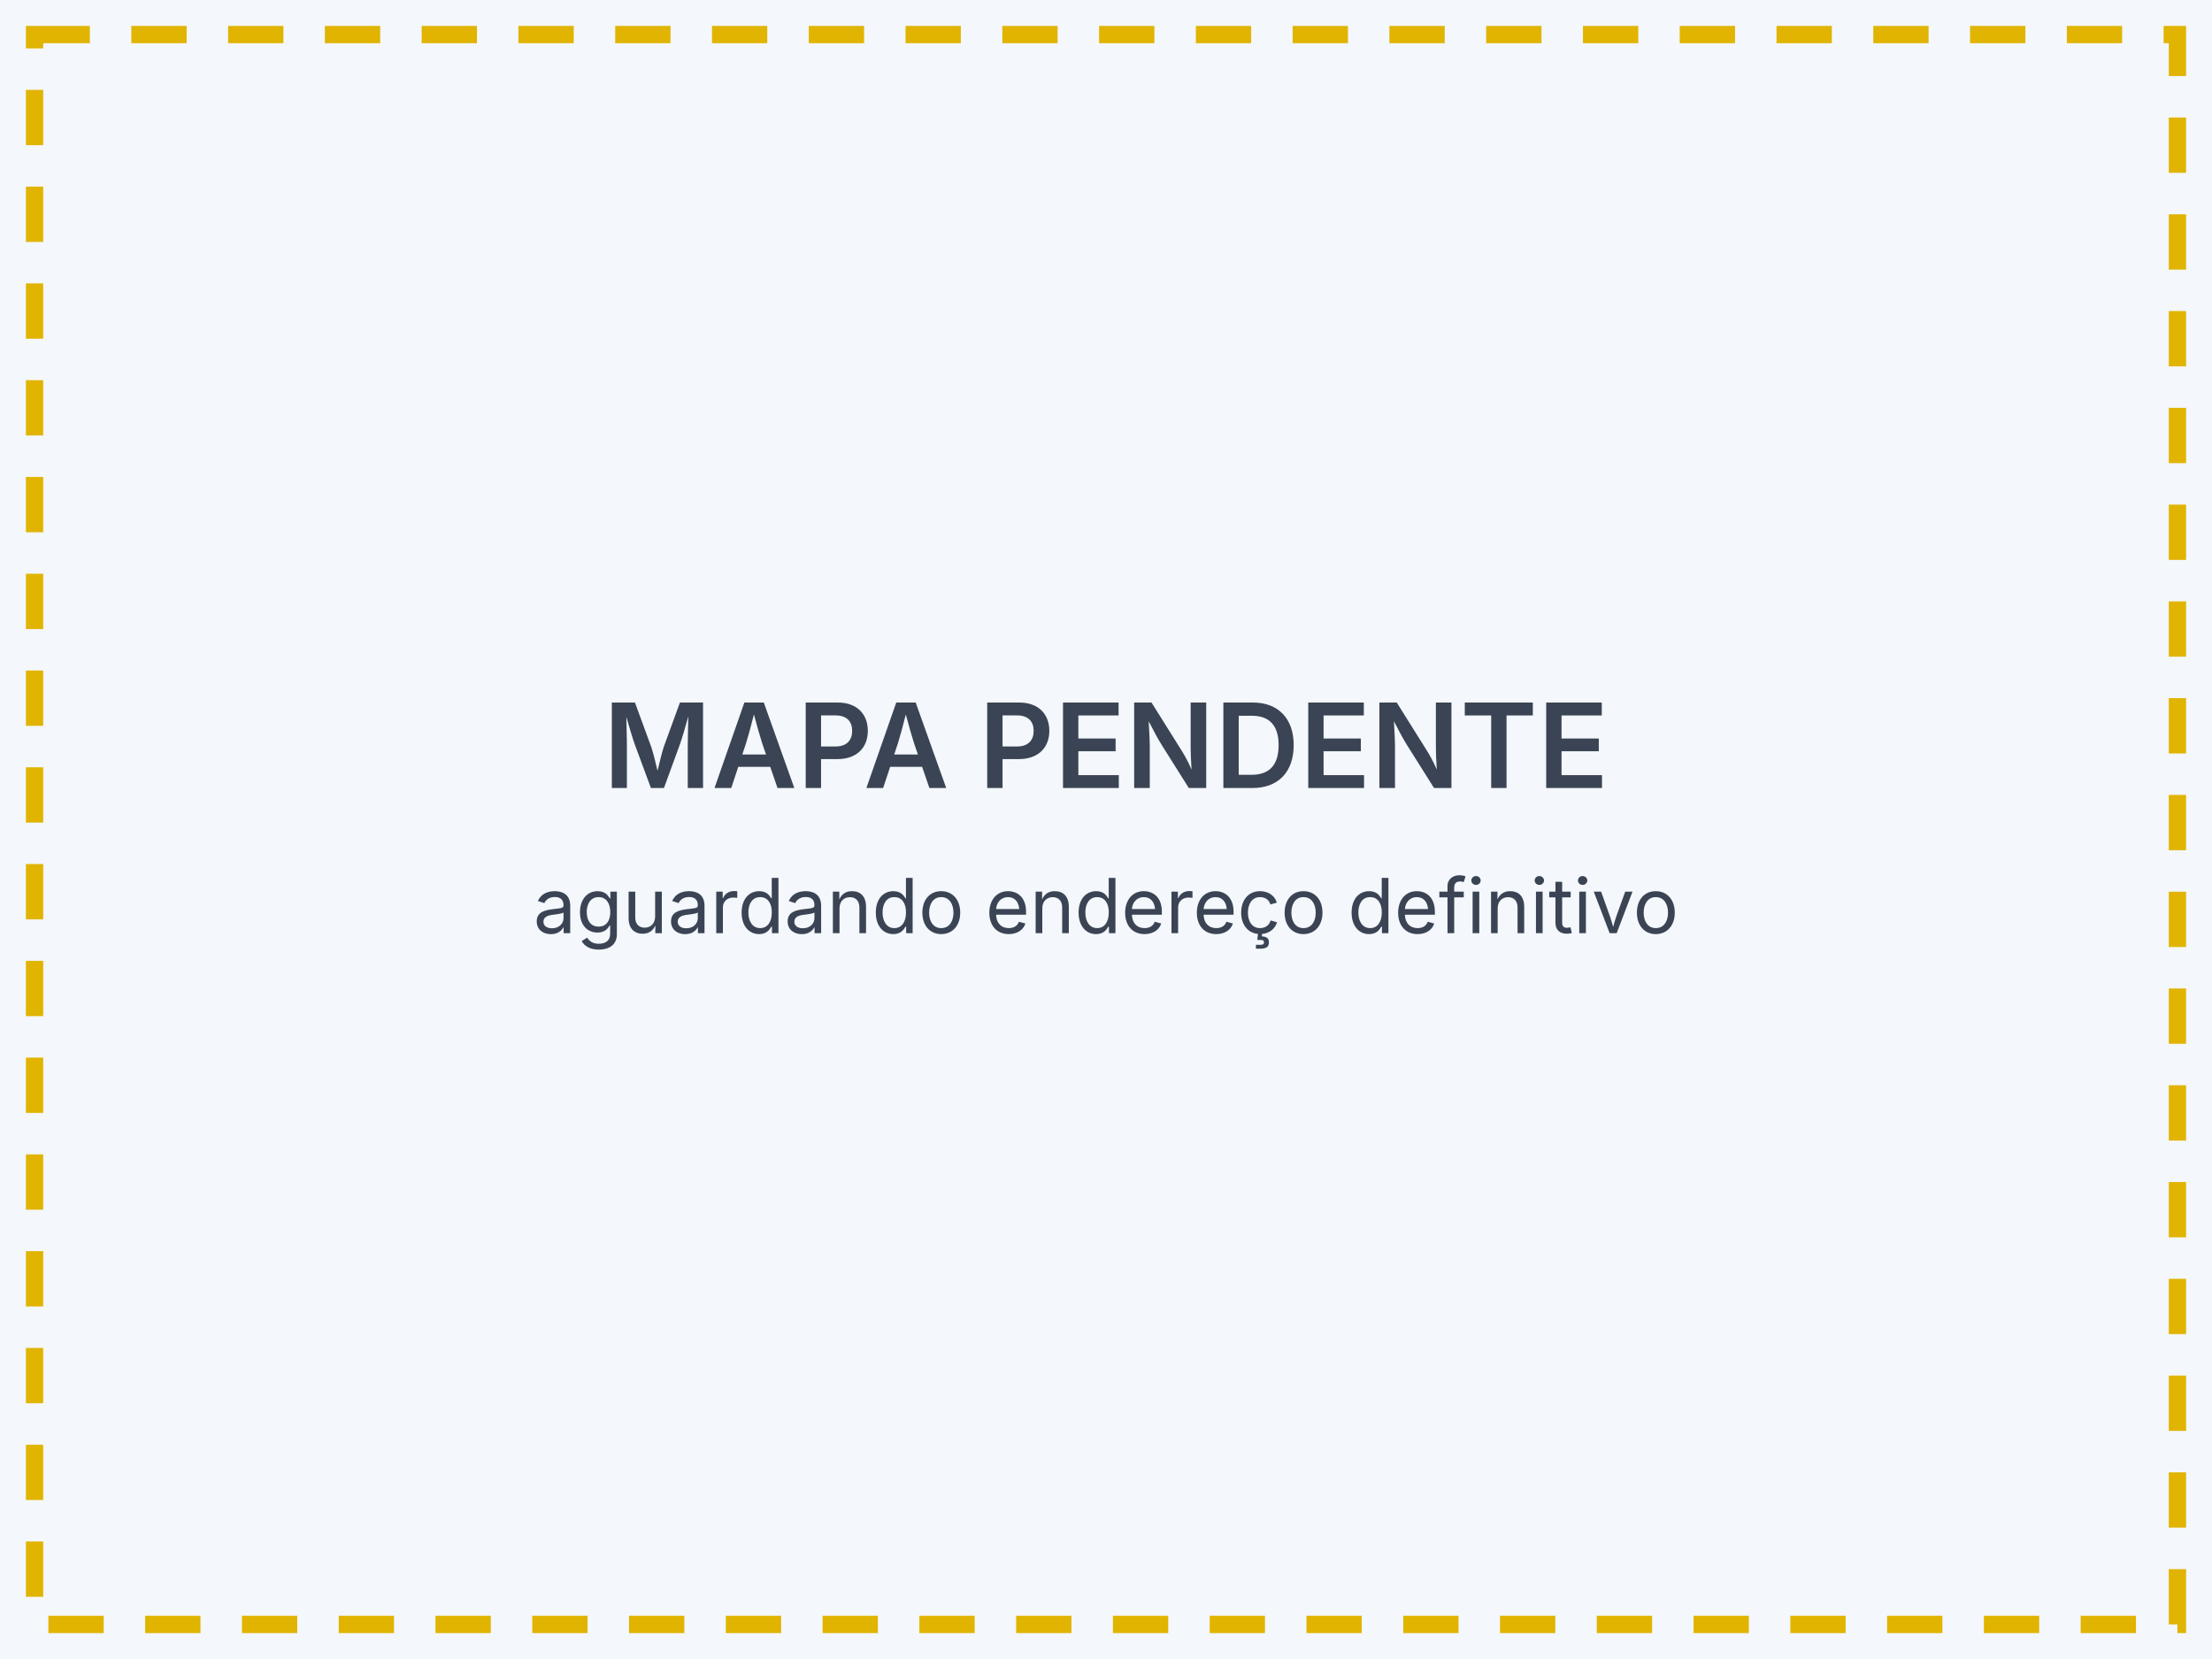
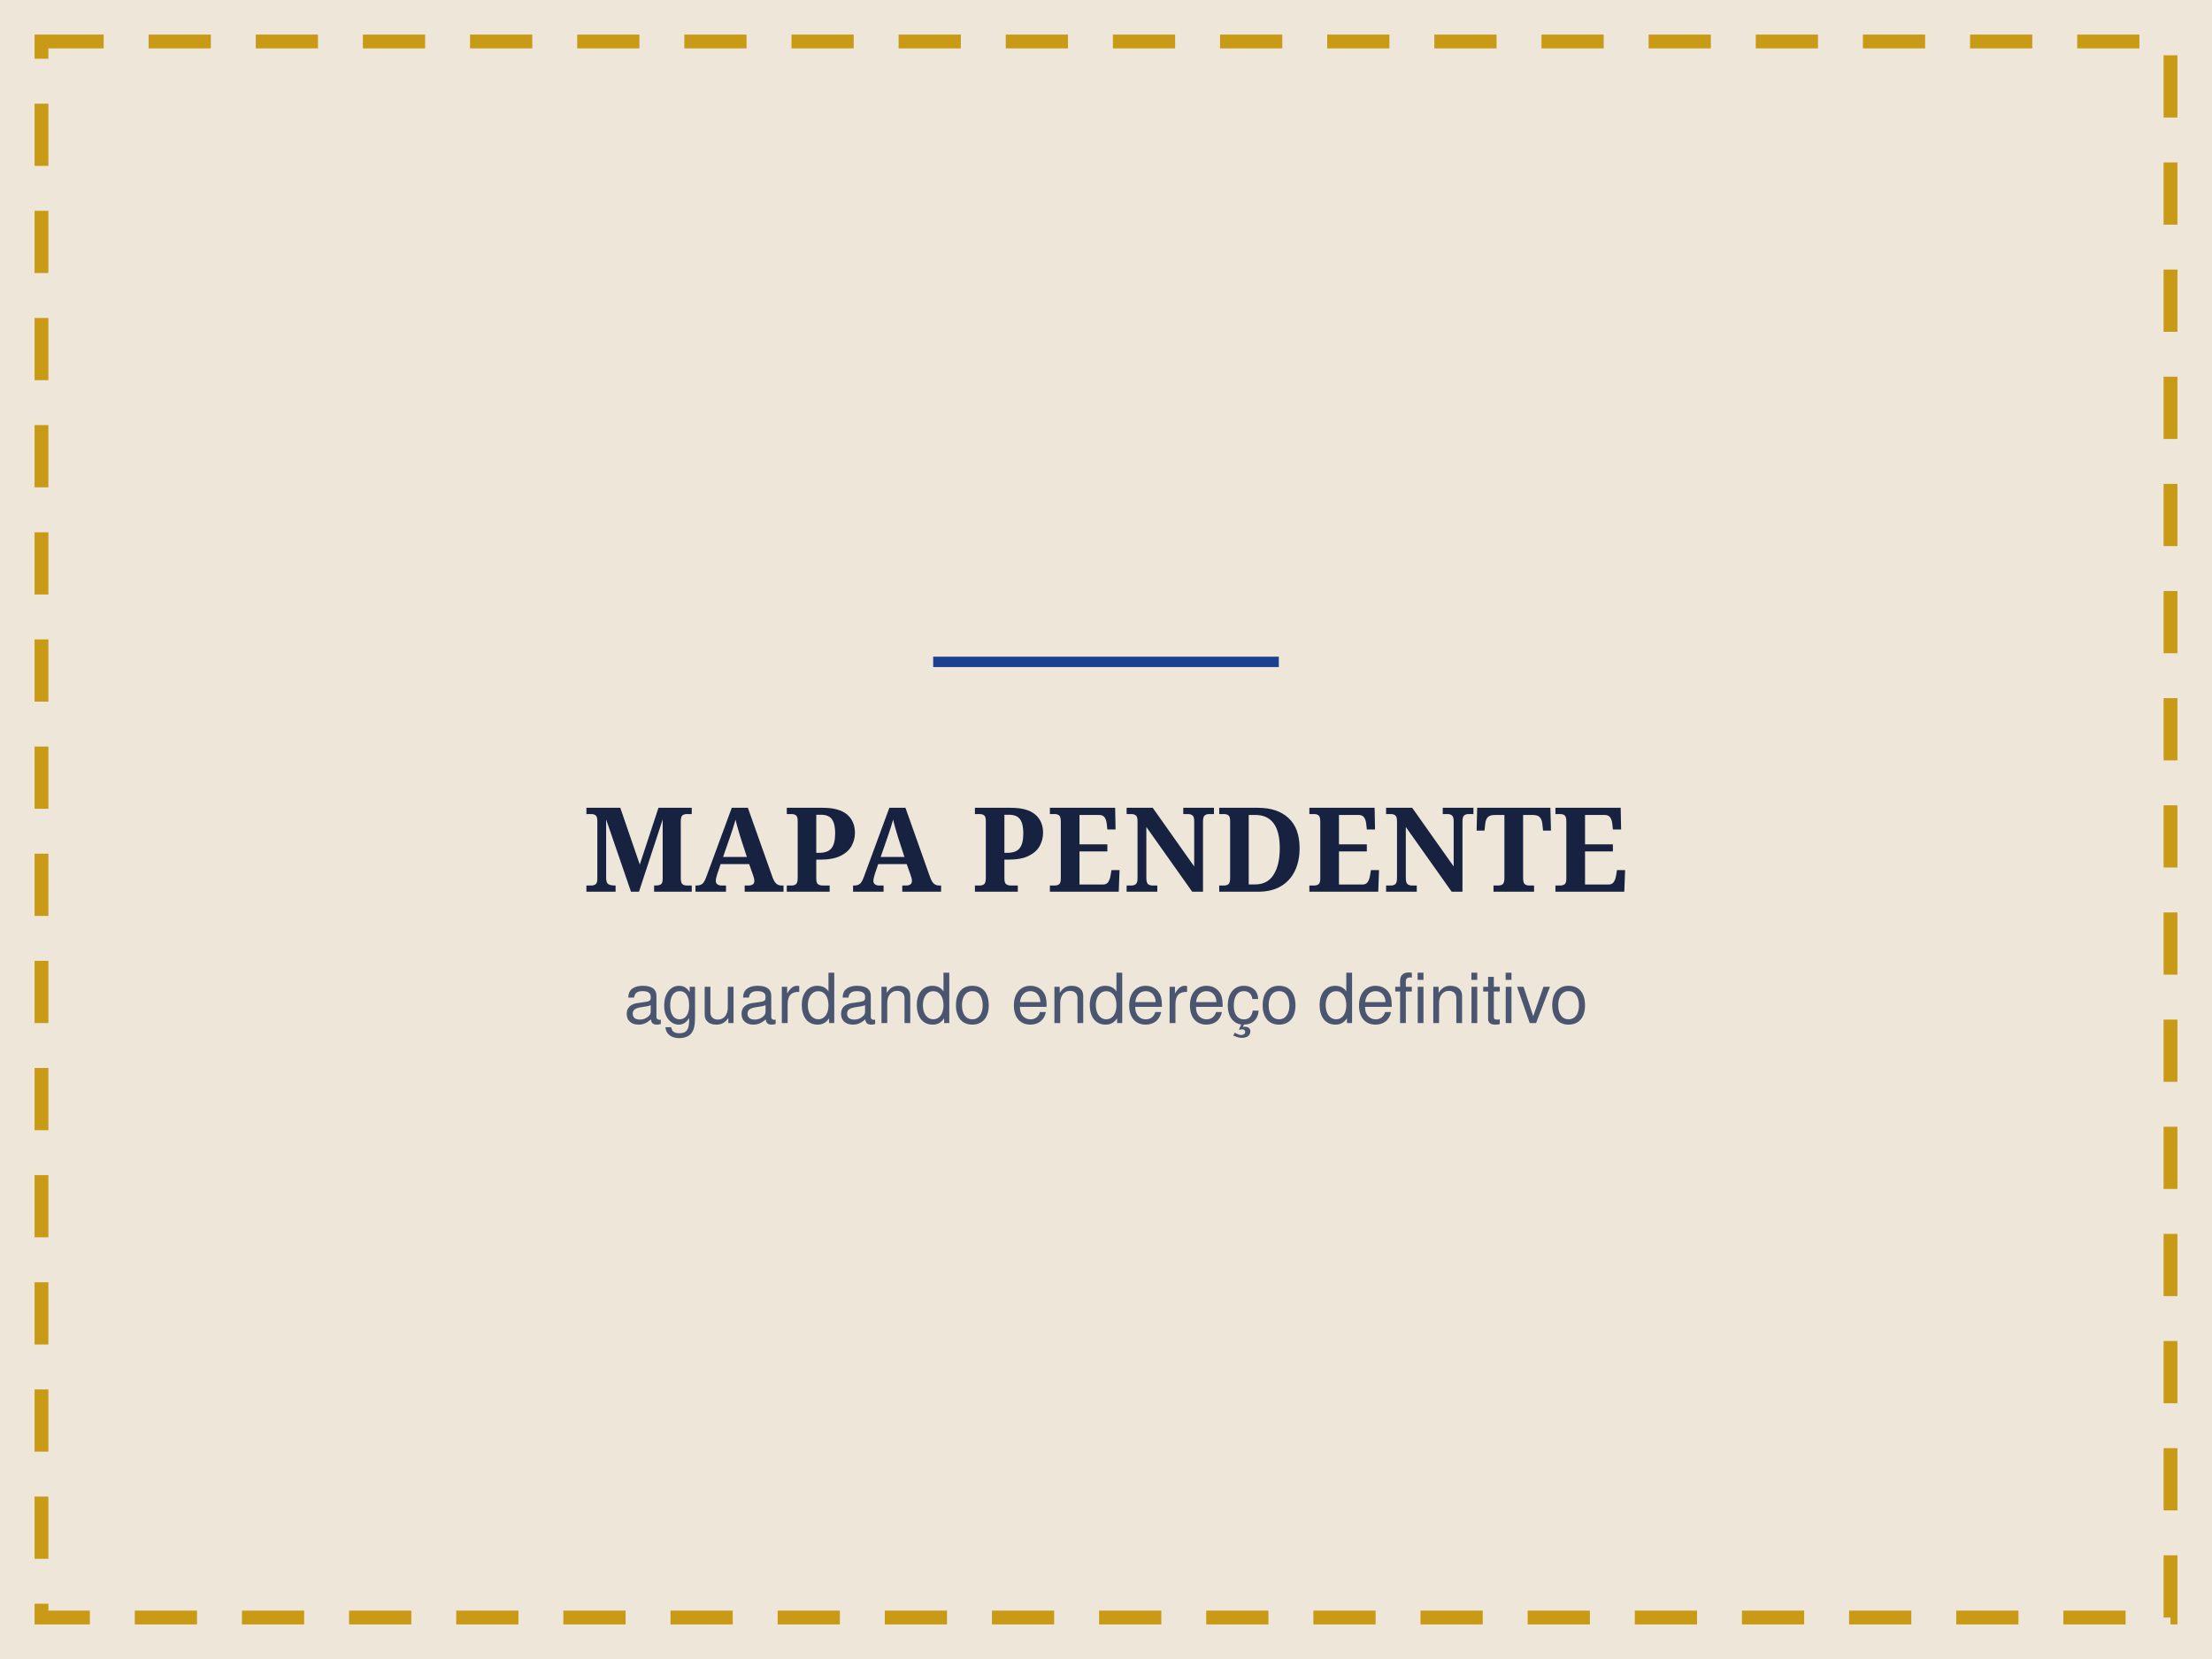
<svg xmlns="http://www.w3.org/2000/svg" viewBox="0 0 640 480" width="640" height="480" role="img" aria-label="Mapa pendente">
-   <rect width="640" height="480" fill="#F4F7FB" />
-   <rect x="10" y="10" width="620" height="460" fill="none" stroke="#E0B400" stroke-width="5" stroke-dasharray="16 12" />
-   <text x="320" y="228" text-anchor="middle" font-family="Inter, sans-serif" font-size="34" font-weight="600" fill="#3A4454">MAPA PENDENTE</text>
-   <text x="320" y="270" text-anchor="middle" font-family="Inter, sans-serif" font-size="22" fill="#3A4454">aguardando endereço definitivo</text>
+   <rect width="640" height="480" fill="#EDE6D9" />
+   <rect x="12" y="12" width="616" height="456" fill="none" stroke="#C99A16" stroke-width="4" stroke-dasharray="18 13" />
+   <rect x="270" y="190" width="100" height="3" fill="#1B3F91" />
+   <text x="320" y="258" text-anchor="middle" font-family="Georgia, serif" font-size="34" font-weight="bold" fill="#16223F">MAPA PENDENTE</text>
+   <text x="320" y="296" text-anchor="middle" font-family="Helvetica, Arial, sans-serif" font-size="20" fill="#4A5570">aguardando endereço definitivo</text>
</svg>
